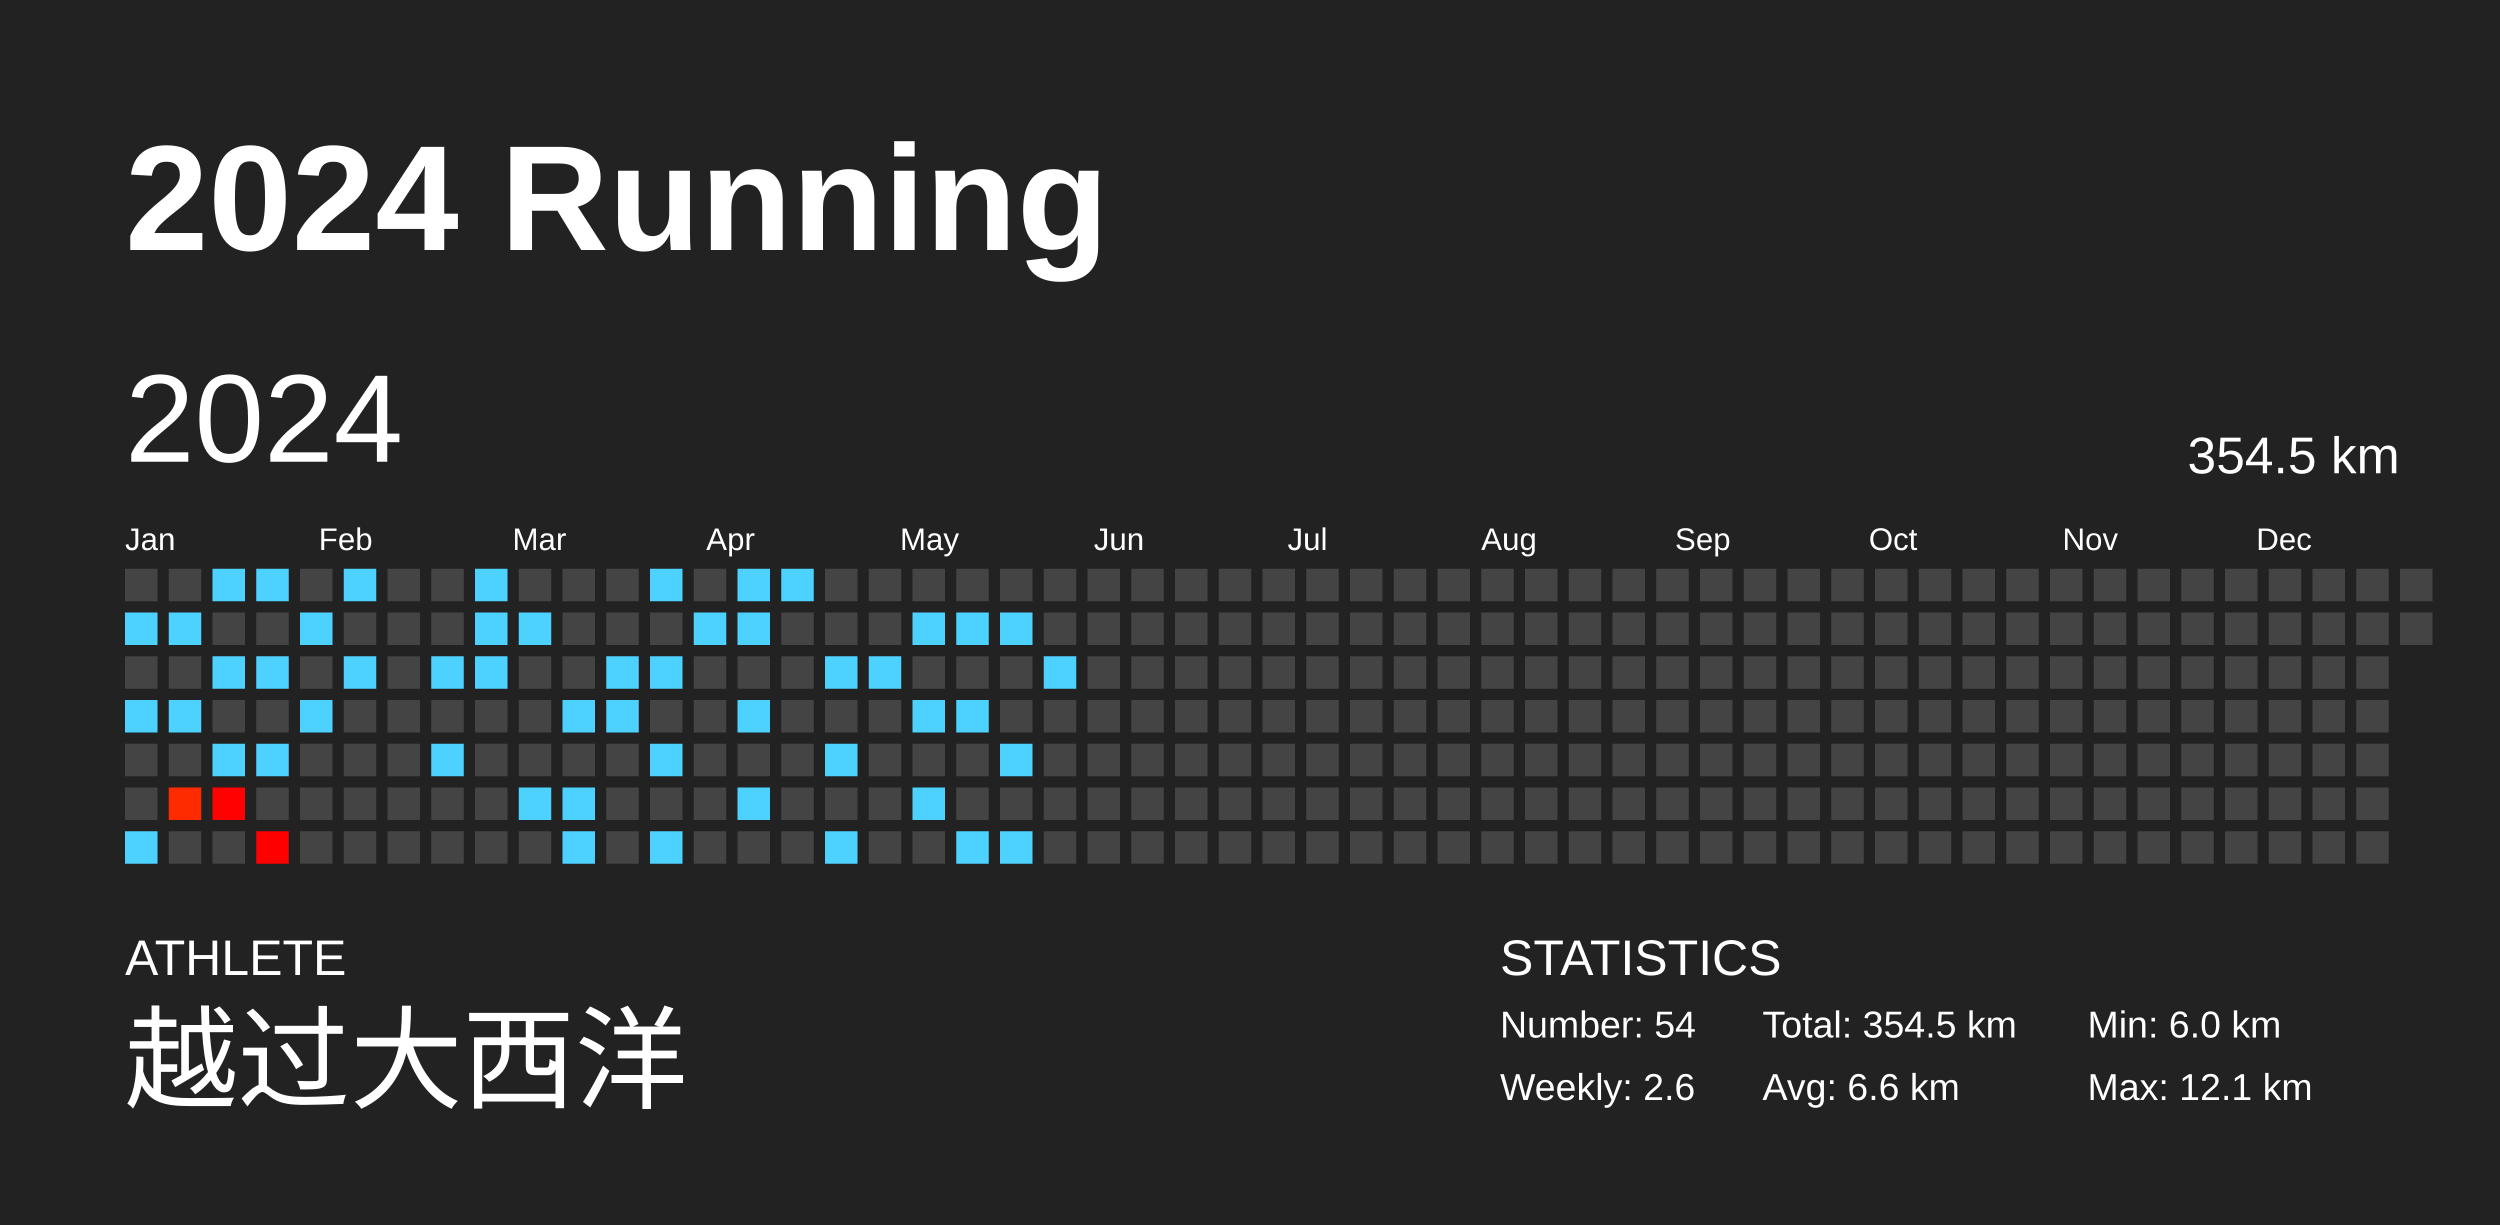
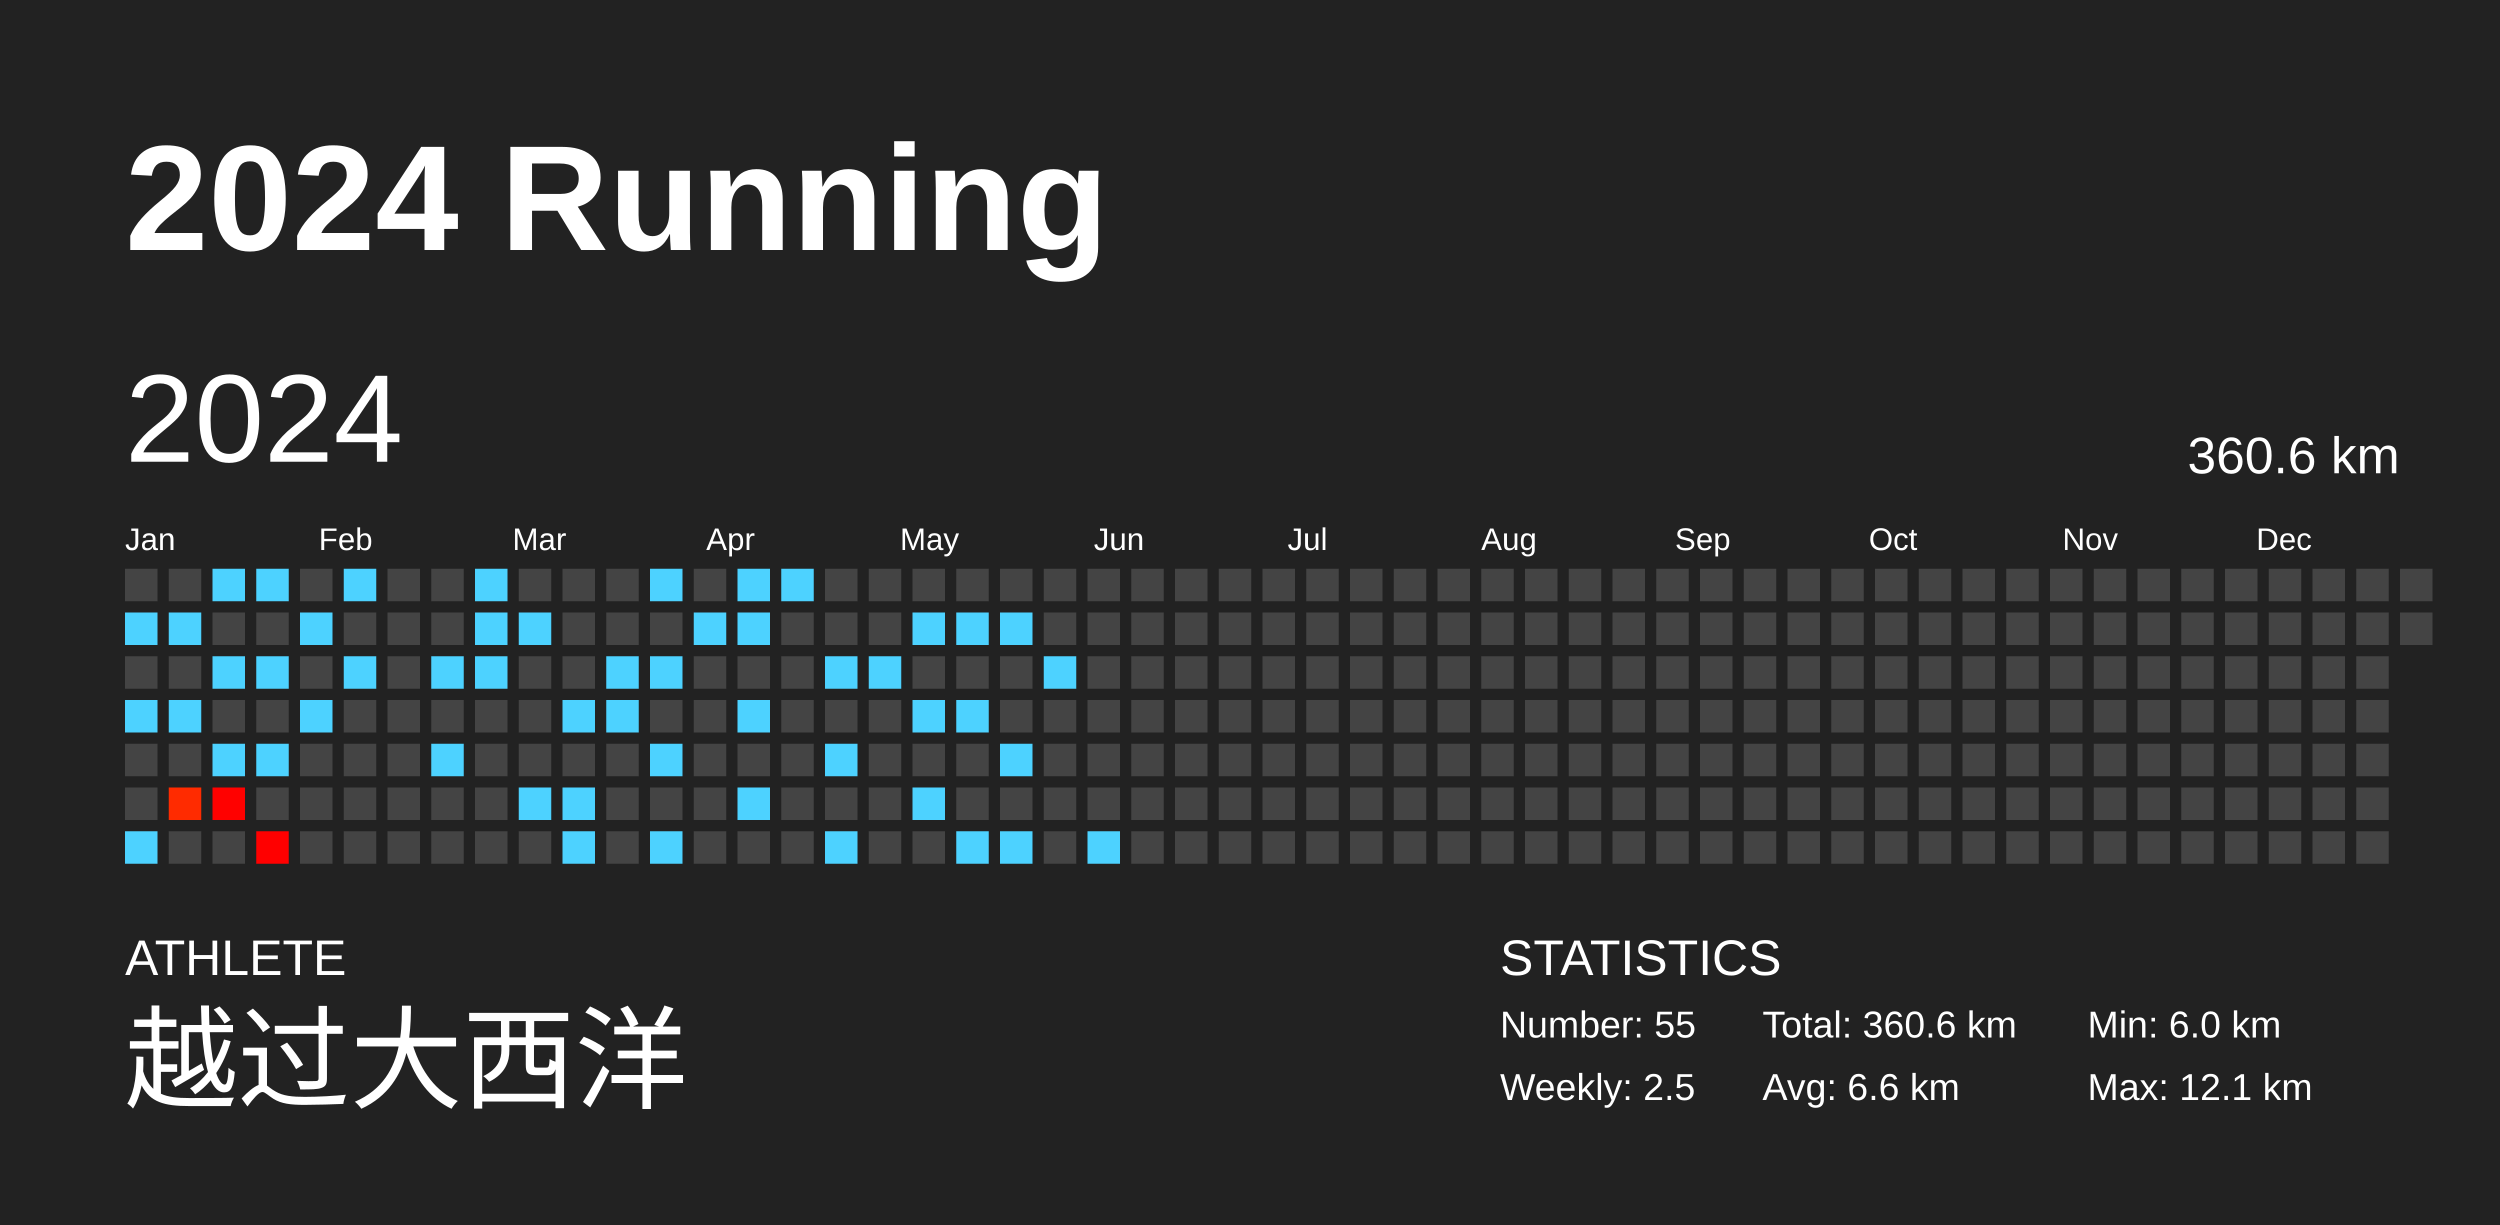
<svg xmlns="http://www.w3.org/2000/svg" baseProfile="full" height="98mm" version="1.1" viewBox="0,0,200,98" width="200mm">
  <defs />
  <rect fill="#222222" height="98" width="200" x="0" y="0" />
  <text fill="#FFFFFF" style="font-size:12px; font-family:Arial; font-weight:bold;" x="10" y="20">2024 Running</text>
  <text fill="#FFFFFF" style="font-size:4px; font-family:Arial" x="10" y="78">ATHLETE</text>
  <text fill="#FFFFFF" style="font-size:9px; font-family:Arial" x="10" y="88">越过大西洋</text>
  <text fill="#FFFFFF" style="font-size:4px; font-family:Arial" x="120" y="78">STATISTICS</text>
-   <text fill="#FFFFFF" style="font-size:3px; font-family:Arial" x="120" y="83">Number: 54</text>
-   <text fill="#FFFFFF" style="font-size:3px; font-family:Arial" x="120" y="88">Weekly: 2.6</text>
-   <text fill="#FFFFFF" style="font-size:3px; font-family:Arial" x="141" y="83">Total: 354.5 km</text>
+   <text fill="#FFFFFF" style="font-size:3px; font-family:Arial" x="120" y="83">Number: 55</text>
+   <text fill="#FFFFFF" style="font-size:3px; font-family:Arial" x="120" y="88">Weekly: 2.5</text>
+   <text fill="#FFFFFF" style="font-size:3px; font-family:Arial" x="141" y="83">Total: 360.6 km</text>
  <text fill="#FFFFFF" style="font-size:3px; font-family:Arial" x="141" y="88">Avg: 6.6 km</text>
  <text fill="#FFFFFF" style="font-size:3px; font-family:Arial" x="167" y="83">Min: 6.0 km</text>
  <text fill="#FFFFFF" style="font-size:3px; font-family:Arial" x="167" y="88">Max: 12.1 km</text>
  <text dominant-baseline="hanging" fill="#FFFFFF" style="font-size:10.0px; font-family:Arial;" x="10" y="30">2024</text>
-   <text dominant-baseline="hanging" fill="#FFFFFF" style="font-size:4.125px; font-family:Arial;" x="175" y="35">354.5 km</text>
+   <text dominant-baseline="hanging" fill="#FFFFFF" style="font-size:4.125px; font-family:Arial;" x="175" y="35">360.6 km</text>
  <text fill="#FFFFFF" style="font-size:2.5px; font-family:Arial" x="10.0" y="44">Jan</text>
  <text fill="#FFFFFF" style="font-size:2.5px; font-family:Arial" x="25.5" y="44">Feb</text>
  <text fill="#FFFFFF" style="font-size:2.5px; font-family:Arial" x="41.0" y="44">Mar</text>
  <text fill="#FFFFFF" style="font-size:2.5px; font-family:Arial" x="56.5" y="44">Apr</text>
  <text fill="#FFFFFF" style="font-size:2.5px; font-family:Arial" x="72.0" y="44">May</text>
  <text fill="#FFFFFF" style="font-size:2.5px; font-family:Arial" x="87.5" y="44">Jun</text>
  <text fill="#FFFFFF" style="font-size:2.5px; font-family:Arial" x="103.0" y="44">Jul</text>
  <text fill="#FFFFFF" style="font-size:2.5px; font-family:Arial" x="118.5" y="44">Aug</text>
  <text fill="#FFFFFF" style="font-size:2.5px; font-family:Arial" x="134.0" y="44">Sep</text>
  <text fill="#FFFFFF" style="font-size:2.5px; font-family:Arial" x="149.5" y="44">Oct</text>
  <text fill="#FFFFFF" style="font-size:2.5px; font-family:Arial" x="165.0" y="44">Nov</text>
  <text fill="#FFFFFF" style="font-size:2.5px; font-family:Arial" x="180.5" y="44">Dec</text>
  <rect fill="#444444" height="2.6" width="2.6" x="10.0" y="45.5" />
  <rect fill="#4dd2ff" height="2.6" width="2.6" x="10.0" y="49.0" />
  <rect fill="#444444" height="2.6" width="2.6" x="10.0" y="52.5" />
  <rect fill="#4dd2ff" height="2.6" width="2.6" x="10.0" y="56.0" />
  <rect fill="#444444" height="2.6" width="2.6" x="10.0" y="59.5" />
  <rect fill="#444444" height="2.6" width="2.6" x="10.0" y="63.0" />
  <rect fill="#4dd2ff" height="2.6" width="2.6" x="10.0" y="66.5" />
  <rect fill="#444444" height="2.6" width="2.6" x="13.5" y="45.5" />
  <rect fill="#4dd2ff" height="2.6" width="2.6" x="13.5" y="49.0" />
  <rect fill="#444444" height="2.6" width="2.6" x="13.5" y="52.5" />
  <rect fill="#4dd2ff" height="2.6" width="2.6" x="13.5" y="56.0" />
  <rect fill="#444444" height="2.6" width="2.6" x="13.5" y="59.5" />
  <rect fill="#ff2b00" height="2.6" width="2.6" x="13.5" y="63.0" />
  <rect fill="#444444" height="2.6" width="2.6" x="13.5" y="66.5" />
  <rect fill="#4dd2ff" height="2.6" width="2.6" x="17.0" y="45.5" />
  <rect fill="#444444" height="2.6" width="2.6" x="17.0" y="49.0" />
  <rect fill="#4dd2ff" height="2.6" width="2.6" x="17.0" y="52.5" />
  <rect fill="#444444" height="2.6" width="2.6" x="17.0" y="56.0" />
  <rect fill="#4dd2ff" height="2.6" width="2.6" x="17.0" y="59.5" />
  <rect fill="#ff0100" height="2.6" width="2.6" x="17.0" y="63.0" />
  <rect fill="#444444" height="2.6" width="2.6" x="17.0" y="66.5" />
  <rect fill="#4dd2ff" height="2.6" width="2.6" x="20.5" y="45.5" />
  <rect fill="#444444" height="2.6" width="2.6" x="20.5" y="49.0" />
  <rect fill="#4dd2ff" height="2.6" width="2.6" x="20.5" y="52.5" />
  <rect fill="#444444" height="2.6" width="2.6" x="20.5" y="56.0" />
  <rect fill="#4dd2ff" height="2.6" width="2.6" x="20.5" y="59.5" />
  <rect fill="#444444" height="2.6" width="2.6" x="20.5" y="63.0" />
  <rect fill="#ff0000" height="2.6" width="2.6" x="20.5" y="66.5" />
  <rect fill="#444444" height="2.6" width="2.6" x="24.0" y="45.5" />
  <rect fill="#4dd2ff" height="2.6" width="2.6" x="24.0" y="49.0" />
  <rect fill="#444444" height="2.6" width="2.6" x="24.0" y="52.5" />
  <rect fill="#4dd2ff" height="2.6" width="2.6" x="24.0" y="56.0" />
  <rect fill="#444444" height="2.6" width="2.6" x="24.0" y="59.5" />
  <rect fill="#444444" height="2.6" width="2.6" x="24.0" y="63.0" />
  <rect fill="#444444" height="2.6" width="2.6" x="24.0" y="66.5" />
  <rect fill="#4dd2ff" height="2.6" width="2.6" x="27.5" y="45.5" />
  <rect fill="#444444" height="2.6" width="2.6" x="27.5" y="49.0" />
  <rect fill="#4dd2ff" height="2.6" width="2.6" x="27.5" y="52.5" />
  <rect fill="#444444" height="2.6" width="2.6" x="27.5" y="56.0" />
  <rect fill="#444444" height="2.6" width="2.6" x="27.5" y="59.5" />
  <rect fill="#444444" height="2.6" width="2.6" x="27.5" y="63.0" />
  <rect fill="#444444" height="2.6" width="2.6" x="27.5" y="66.5" />
  <rect fill="#444444" height="2.6" width="2.6" x="31.0" y="45.5" />
  <rect fill="#444444" height="2.6" width="2.6" x="31.0" y="49.0" />
  <rect fill="#444444" height="2.6" width="2.6" x="31.0" y="52.5" />
  <rect fill="#444444" height="2.6" width="2.6" x="31.0" y="56.0" />
  <rect fill="#444444" height="2.6" width="2.6" x="31.0" y="59.5" />
  <rect fill="#444444" height="2.6" width="2.6" x="31.0" y="63.0" />
  <rect fill="#444444" height="2.6" width="2.6" x="31.0" y="66.5" />
  <rect fill="#444444" height="2.6" width="2.6" x="34.5" y="45.5" />
  <rect fill="#444444" height="2.6" width="2.6" x="34.5" y="49.0" />
  <rect fill="#4dd2ff" height="2.6" width="2.6" x="34.5" y="52.5" />
  <rect fill="#444444" height="2.6" width="2.6" x="34.5" y="56.0" />
  <rect fill="#4dd2ff" height="2.6" width="2.6" x="34.5" y="59.5" />
  <rect fill="#444444" height="2.6" width="2.6" x="34.5" y="63.0" />
  <rect fill="#444444" height="2.6" width="2.6" x="34.5" y="66.5" />
  <rect fill="#4dd2ff" height="2.6" width="2.6" x="38.0" y="45.5" />
  <rect fill="#4dd2ff" height="2.6" width="2.6" x="38.0" y="49.0" />
  <rect fill="#4dd2ff" height="2.6" width="2.6" x="38.0" y="52.5" />
  <rect fill="#444444" height="2.6" width="2.6" x="38.0" y="56.0" />
  <rect fill="#444444" height="2.6" width="2.6" x="38.0" y="59.5" />
  <rect fill="#444444" height="2.6" width="2.6" x="38.0" y="63.0" />
  <rect fill="#444444" height="2.6" width="2.6" x="38.0" y="66.5" />
  <rect fill="#444444" height="2.6" width="2.6" x="41.5" y="45.5" />
  <rect fill="#4dd2ff" height="2.6" width="2.6" x="41.5" y="49.0" />
  <rect fill="#444444" height="2.6" width="2.6" x="41.5" y="52.5" />
  <rect fill="#444444" height="2.6" width="2.6" x="41.5" y="56.0" />
  <rect fill="#444444" height="2.6" width="2.6" x="41.5" y="59.5" />
  <rect fill="#4dd2ff" height="2.6" width="2.6" x="41.5" y="63.0" />
  <rect fill="#444444" height="2.6" width="2.6" x="41.5" y="66.5" />
  <rect fill="#444444" height="2.6" width="2.6" x="45.0" y="45.5" />
  <rect fill="#444444" height="2.6" width="2.6" x="45.0" y="49.0" />
  <rect fill="#444444" height="2.6" width="2.6" x="45.0" y="52.5" />
  <rect fill="#4dd2ff" height="2.6" width="2.6" x="45.0" y="56.0" />
  <rect fill="#444444" height="2.6" width="2.6" x="45.0" y="59.5" />
  <rect fill="#4dd2ff" height="2.6" width="2.6" x="45.0" y="63.0" />
  <rect fill="#4dd2ff" height="2.6" width="2.6" x="45.0" y="66.5" />
  <rect fill="#444444" height="2.6" width="2.6" x="48.5" y="45.5" />
  <rect fill="#444444" height="2.6" width="2.6" x="48.5" y="49.0" />
  <rect fill="#4dd2ff" height="2.6" width="2.6" x="48.5" y="52.5" />
  <rect fill="#4dd2ff" height="2.6" width="2.6" x="48.5" y="56.0" />
  <rect fill="#444444" height="2.6" width="2.6" x="48.5" y="59.5" />
  <rect fill="#444444" height="2.6" width="2.6" x="48.5" y="63.0" />
  <rect fill="#444444" height="2.6" width="2.6" x="48.5" y="66.5" />
  <rect fill="#4dd2ff" height="2.6" width="2.6" x="52.0" y="45.5" />
  <rect fill="#444444" height="2.6" width="2.6" x="52.0" y="49.0" />
  <rect fill="#4dd2ff" height="2.6" width="2.6" x="52.0" y="52.5" />
  <rect fill="#444444" height="2.6" width="2.6" x="52.0" y="56.0" />
  <rect fill="#4dd2ff" height="2.6" width="2.6" x="52.0" y="59.5" />
  <rect fill="#444444" height="2.6" width="2.6" x="52.0" y="63.0" />
  <rect fill="#4dd2ff" height="2.6" width="2.6" x="52.0" y="66.5" />
  <rect fill="#444444" height="2.6" width="2.6" x="55.5" y="45.5" />
  <rect fill="#4dd2ff" height="2.6" width="2.6" x="55.5" y="49.0" />
  <rect fill="#444444" height="2.6" width="2.6" x="55.5" y="52.5" />
  <rect fill="#444444" height="2.6" width="2.6" x="55.5" y="56.0" />
  <rect fill="#444444" height="2.6" width="2.6" x="55.5" y="59.5" />
  <rect fill="#444444" height="2.6" width="2.6" x="55.5" y="63.0" />
  <rect fill="#444444" height="2.6" width="2.6" x="55.5" y="66.5" />
  <rect fill="#4dd2ff" height="2.6" width="2.6" x="59.0" y="45.5" />
  <rect fill="#4dd2ff" height="2.6" width="2.6" x="59.0" y="49.0" />
  <rect fill="#444444" height="2.6" width="2.6" x="59.0" y="52.5" />
  <rect fill="#4dd2ff" height="2.6" width="2.6" x="59.0" y="56.0" />
  <rect fill="#444444" height="2.6" width="2.6" x="59.0" y="59.5" />
  <rect fill="#4dd2ff" height="2.6" width="2.6" x="59.0" y="63.0" />
  <rect fill="#444444" height="2.6" width="2.6" x="59.0" y="66.5" />
  <rect fill="#4dd2ff" height="2.6" width="2.6" x="62.5" y="45.5" />
  <rect fill="#444444" height="2.6" width="2.6" x="62.5" y="49.0" />
  <rect fill="#444444" height="2.6" width="2.6" x="62.5" y="52.5" />
  <rect fill="#444444" height="2.6" width="2.6" x="62.5" y="56.0" />
  <rect fill="#444444" height="2.6" width="2.6" x="62.5" y="59.5" />
  <rect fill="#444444" height="2.6" width="2.6" x="62.5" y="63.0" />
  <rect fill="#444444" height="2.6" width="2.6" x="62.5" y="66.5" />
  <rect fill="#444444" height="2.6" width="2.6" x="66.0" y="45.5" />
  <rect fill="#444444" height="2.6" width="2.6" x="66.0" y="49.0" />
  <rect fill="#4dd2ff" height="2.6" width="2.6" x="66.0" y="52.5" />
  <rect fill="#444444" height="2.6" width="2.6" x="66.0" y="56.0" />
  <rect fill="#4dd2ff" height="2.6" width="2.6" x="66.0" y="59.5" />
  <rect fill="#444444" height="2.6" width="2.6" x="66.0" y="63.0" />
  <rect fill="#4dd2ff" height="2.6" width="2.6" x="66.0" y="66.5" />
  <rect fill="#444444" height="2.6" width="2.6" x="69.5" y="45.5" />
  <rect fill="#444444" height="2.6" width="2.6" x="69.5" y="49.0" />
  <rect fill="#4dd2ff" height="2.6" width="2.6" x="69.5" y="52.5" />
  <rect fill="#444444" height="2.6" width="2.6" x="69.5" y="56.0" />
  <rect fill="#444444" height="2.6" width="2.6" x="69.5" y="59.5" />
  <rect fill="#444444" height="2.6" width="2.6" x="69.5" y="63.0" />
  <rect fill="#444444" height="2.6" width="2.6" x="69.5" y="66.5" />
  <rect fill="#444444" height="2.6" width="2.6" x="73.0" y="45.5" />
  <rect fill="#4dd2ff" height="2.6" width="2.6" x="73.0" y="49.0" />
  <rect fill="#444444" height="2.6" width="2.6" x="73.0" y="52.5" />
  <rect fill="#4dd2ff" height="2.6" width="2.6" x="73.0" y="56.0" />
  <rect fill="#444444" height="2.6" width="2.6" x="73.0" y="59.5" />
  <rect fill="#4dd2ff" height="2.6" width="2.6" x="73.0" y="63.0" />
  <rect fill="#444444" height="2.6" width="2.6" x="73.0" y="66.5" />
  <rect fill="#444444" height="2.6" width="2.6" x="76.5" y="45.5" />
  <rect fill="#4dd2ff" height="2.6" width="2.6" x="76.5" y="49.0" />
  <rect fill="#444444" height="2.6" width="2.6" x="76.5" y="52.5" />
  <rect fill="#4dd2ff" height="2.6" width="2.6" x="76.5" y="56.0" />
  <rect fill="#444444" height="2.6" width="2.6" x="76.5" y="59.5" />
  <rect fill="#444444" height="2.6" width="2.6" x="76.5" y="63.0" />
  <rect fill="#4dd2ff" height="2.6" width="2.6" x="76.5" y="66.5" />
  <rect fill="#444444" height="2.6" width="2.6" x="80.0" y="45.5" />
  <rect fill="#4dd2ff" height="2.6" width="2.6" x="80.0" y="49.0" />
  <rect fill="#444444" height="2.6" width="2.6" x="80.0" y="52.5" />
  <rect fill="#444444" height="2.6" width="2.6" x="80.0" y="56.0" />
  <rect fill="#4dd2ff" height="2.6" width="2.6" x="80.0" y="59.5" />
  <rect fill="#444444" height="2.6" width="2.6" x="80.0" y="63.0" />
  <rect fill="#4dd2ff" height="2.6" width="2.6" x="80.0" y="66.5" />
  <rect fill="#444444" height="2.6" width="2.6" x="83.5" y="45.5" />
  <rect fill="#444444" height="2.6" width="2.6" x="83.5" y="49.0" />
  <rect fill="#4dd2ff" height="2.6" width="2.6" x="83.5" y="52.5" />
  <rect fill="#444444" height="2.6" width="2.6" x="83.5" y="56.0" />
  <rect fill="#444444" height="2.6" width="2.6" x="83.5" y="59.5" />
  <rect fill="#444444" height="2.6" width="2.6" x="83.5" y="63.0" />
  <rect fill="#444444" height="2.6" width="2.6" x="83.5" y="66.5" />
  <rect fill="#444444" height="2.6" width="2.6" x="87.0" y="45.5" />
  <rect fill="#444444" height="2.6" width="2.6" x="87.0" y="49.0" />
  <rect fill="#444444" height="2.6" width="2.6" x="87.0" y="52.5" />
  <rect fill="#444444" height="2.6" width="2.6" x="87.0" y="56.0" />
  <rect fill="#444444" height="2.6" width="2.6" x="87.0" y="59.5" />
  <rect fill="#444444" height="2.6" width="2.6" x="87.0" y="63.0" />
-   <rect fill="#444444" height="2.6" width="2.6" x="87.0" y="66.5" />
+   <rect fill="#4dd2ff" height="2.6" width="2.6" x="87.0" y="66.5" />
  <rect fill="#444444" height="2.6" width="2.6" x="90.5" y="45.5" />
  <rect fill="#444444" height="2.6" width="2.6" x="90.5" y="49.0" />
  <rect fill="#444444" height="2.6" width="2.6" x="90.5" y="52.5" />
  <rect fill="#444444" height="2.6" width="2.6" x="90.5" y="56.0" />
  <rect fill="#444444" height="2.6" width="2.6" x="90.5" y="59.5" />
  <rect fill="#444444" height="2.6" width="2.6" x="90.5" y="63.0" />
  <rect fill="#444444" height="2.6" width="2.6" x="90.5" y="66.5" />
  <rect fill="#444444" height="2.6" width="2.6" x="94.0" y="45.5" />
  <rect fill="#444444" height="2.6" width="2.6" x="94.0" y="49.0" />
  <rect fill="#444444" height="2.6" width="2.6" x="94.0" y="52.5" />
  <rect fill="#444444" height="2.6" width="2.6" x="94.0" y="56.0" />
  <rect fill="#444444" height="2.6" width="2.6" x="94.0" y="59.5" />
  <rect fill="#444444" height="2.6" width="2.6" x="94.0" y="63.0" />
  <rect fill="#444444" height="2.6" width="2.6" x="94.0" y="66.5" />
  <rect fill="#444444" height="2.6" width="2.6" x="97.5" y="45.5" />
  <rect fill="#444444" height="2.6" width="2.6" x="97.5" y="49.0" />
  <rect fill="#444444" height="2.6" width="2.6" x="97.5" y="52.5" />
  <rect fill="#444444" height="2.6" width="2.6" x="97.5" y="56.0" />
  <rect fill="#444444" height="2.6" width="2.6" x="97.5" y="59.5" />
  <rect fill="#444444" height="2.6" width="2.6" x="97.5" y="63.0" />
  <rect fill="#444444" height="2.6" width="2.6" x="97.5" y="66.5" />
  <rect fill="#444444" height="2.6" width="2.6" x="101.0" y="45.5" />
  <rect fill="#444444" height="2.6" width="2.6" x="101.0" y="49.0" />
  <rect fill="#444444" height="2.6" width="2.6" x="101.0" y="52.5" />
  <rect fill="#444444" height="2.6" width="2.6" x="101.0" y="56.0" />
  <rect fill="#444444" height="2.6" width="2.6" x="101.0" y="59.5" />
  <rect fill="#444444" height="2.6" width="2.6" x="101.0" y="63.0" />
  <rect fill="#444444" height="2.6" width="2.6" x="101.0" y="66.5" />
  <rect fill="#444444" height="2.6" width="2.6" x="104.5" y="45.5" />
  <rect fill="#444444" height="2.6" width="2.6" x="104.5" y="49.0" />
  <rect fill="#444444" height="2.6" width="2.6" x="104.5" y="52.5" />
  <rect fill="#444444" height="2.6" width="2.6" x="104.5" y="56.0" />
  <rect fill="#444444" height="2.6" width="2.6" x="104.5" y="59.5" />
  <rect fill="#444444" height="2.6" width="2.6" x="104.5" y="63.0" />
  <rect fill="#444444" height="2.6" width="2.6" x="104.5" y="66.5" />
  <rect fill="#444444" height="2.6" width="2.6" x="108.0" y="45.5" />
  <rect fill="#444444" height="2.6" width="2.6" x="108.0" y="49.0" />
  <rect fill="#444444" height="2.6" width="2.6" x="108.0" y="52.5" />
  <rect fill="#444444" height="2.6" width="2.6" x="108.0" y="56.0" />
  <rect fill="#444444" height="2.6" width="2.6" x="108.0" y="59.5" />
  <rect fill="#444444" height="2.6" width="2.6" x="108.0" y="63.0" />
  <rect fill="#444444" height="2.6" width="2.6" x="108.0" y="66.5" />
  <rect fill="#444444" height="2.6" width="2.6" x="111.5" y="45.5" />
  <rect fill="#444444" height="2.6" width="2.6" x="111.5" y="49.0" />
  <rect fill="#444444" height="2.6" width="2.6" x="111.5" y="52.5" />
  <rect fill="#444444" height="2.6" width="2.6" x="111.5" y="56.0" />
  <rect fill="#444444" height="2.6" width="2.6" x="111.5" y="59.5" />
  <rect fill="#444444" height="2.6" width="2.6" x="111.5" y="63.0" />
  <rect fill="#444444" height="2.6" width="2.6" x="111.5" y="66.5" />
  <rect fill="#444444" height="2.6" width="2.6" x="115.0" y="45.5" />
  <rect fill="#444444" height="2.6" width="2.6" x="115.0" y="49.0" />
  <rect fill="#444444" height="2.6" width="2.6" x="115.0" y="52.5" />
  <rect fill="#444444" height="2.6" width="2.6" x="115.0" y="56.0" />
  <rect fill="#444444" height="2.6" width="2.6" x="115.0" y="59.5" />
  <rect fill="#444444" height="2.6" width="2.6" x="115.0" y="63.0" />
  <rect fill="#444444" height="2.6" width="2.6" x="115.0" y="66.5" />
  <rect fill="#444444" height="2.6" width="2.6" x="118.5" y="45.5" />
  <rect fill="#444444" height="2.6" width="2.6" x="118.5" y="49.0" />
  <rect fill="#444444" height="2.6" width="2.6" x="118.5" y="52.5" />
  <rect fill="#444444" height="2.6" width="2.6" x="118.5" y="56.0" />
  <rect fill="#444444" height="2.6" width="2.6" x="118.5" y="59.5" />
  <rect fill="#444444" height="2.6" width="2.6" x="118.5" y="63.0" />
  <rect fill="#444444" height="2.6" width="2.6" x="118.5" y="66.5" />
  <rect fill="#444444" height="2.6" width="2.6" x="122.0" y="45.5" />
  <rect fill="#444444" height="2.6" width="2.6" x="122.0" y="49.0" />
  <rect fill="#444444" height="2.6" width="2.6" x="122.0" y="52.5" />
  <rect fill="#444444" height="2.6" width="2.6" x="122.0" y="56.0" />
  <rect fill="#444444" height="2.6" width="2.6" x="122.0" y="59.5" />
  <rect fill="#444444" height="2.6" width="2.6" x="122.0" y="63.0" />
  <rect fill="#444444" height="2.6" width="2.6" x="122.0" y="66.5" />
  <rect fill="#444444" height="2.6" width="2.6" x="125.5" y="45.5" />
  <rect fill="#444444" height="2.6" width="2.6" x="125.5" y="49.0" />
  <rect fill="#444444" height="2.6" width="2.6" x="125.5" y="52.5" />
  <rect fill="#444444" height="2.6" width="2.6" x="125.5" y="56.0" />
  <rect fill="#444444" height="2.6" width="2.6" x="125.5" y="59.5" />
  <rect fill="#444444" height="2.6" width="2.6" x="125.5" y="63.0" />
  <rect fill="#444444" height="2.6" width="2.6" x="125.5" y="66.5" />
  <rect fill="#444444" height="2.6" width="2.6" x="129.0" y="45.5" />
  <rect fill="#444444" height="2.6" width="2.6" x="129.0" y="49.0" />
  <rect fill="#444444" height="2.6" width="2.6" x="129.0" y="52.5" />
  <rect fill="#444444" height="2.6" width="2.6" x="129.0" y="56.0" />
  <rect fill="#444444" height="2.6" width="2.6" x="129.0" y="59.5" />
  <rect fill="#444444" height="2.6" width="2.6" x="129.0" y="63.0" />
  <rect fill="#444444" height="2.6" width="2.6" x="129.0" y="66.5" />
  <rect fill="#444444" height="2.6" width="2.6" x="132.5" y="45.5" />
  <rect fill="#444444" height="2.6" width="2.6" x="132.5" y="49.0" />
  <rect fill="#444444" height="2.6" width="2.6" x="132.5" y="52.5" />
  <rect fill="#444444" height="2.6" width="2.6" x="132.5" y="56.0" />
  <rect fill="#444444" height="2.6" width="2.6" x="132.5" y="59.5" />
  <rect fill="#444444" height="2.6" width="2.6" x="132.5" y="63.0" />
  <rect fill="#444444" height="2.6" width="2.6" x="132.5" y="66.5" />
  <rect fill="#444444" height="2.6" width="2.6" x="136.0" y="45.5" />
  <rect fill="#444444" height="2.6" width="2.6" x="136.0" y="49.0" />
  <rect fill="#444444" height="2.6" width="2.6" x="136.0" y="52.5" />
  <rect fill="#444444" height="2.6" width="2.6" x="136.0" y="56.0" />
  <rect fill="#444444" height="2.6" width="2.6" x="136.0" y="59.5" />
  <rect fill="#444444" height="2.6" width="2.6" x="136.0" y="63.0" />
  <rect fill="#444444" height="2.6" width="2.6" x="136.0" y="66.5" />
  <rect fill="#444444" height="2.6" width="2.6" x="139.5" y="45.5" />
  <rect fill="#444444" height="2.6" width="2.6" x="139.5" y="49.0" />
  <rect fill="#444444" height="2.6" width="2.6" x="139.5" y="52.5" />
  <rect fill="#444444" height="2.6" width="2.6" x="139.5" y="56.0" />
  <rect fill="#444444" height="2.6" width="2.6" x="139.5" y="59.5" />
  <rect fill="#444444" height="2.6" width="2.6" x="139.5" y="63.0" />
  <rect fill="#444444" height="2.6" width="2.6" x="139.5" y="66.5" />
  <rect fill="#444444" height="2.6" width="2.6" x="143.0" y="45.5" />
  <rect fill="#444444" height="2.6" width="2.6" x="143.0" y="49.0" />
  <rect fill="#444444" height="2.6" width="2.6" x="143.0" y="52.5" />
  <rect fill="#444444" height="2.6" width="2.6" x="143.0" y="56.0" />
  <rect fill="#444444" height="2.6" width="2.6" x="143.0" y="59.5" />
  <rect fill="#444444" height="2.6" width="2.6" x="143.0" y="63.0" />
  <rect fill="#444444" height="2.6" width="2.6" x="143.0" y="66.5" />
  <rect fill="#444444" height="2.6" width="2.6" x="146.5" y="45.5" />
  <rect fill="#444444" height="2.6" width="2.6" x="146.5" y="49.0" />
  <rect fill="#444444" height="2.6" width="2.6" x="146.5" y="52.5" />
  <rect fill="#444444" height="2.6" width="2.6" x="146.5" y="56.0" />
  <rect fill="#444444" height="2.6" width="2.6" x="146.5" y="59.5" />
  <rect fill="#444444" height="2.6" width="2.6" x="146.5" y="63.0" />
  <rect fill="#444444" height="2.6" width="2.6" x="146.5" y="66.5" />
  <rect fill="#444444" height="2.6" width="2.6" x="150.0" y="45.5" />
  <rect fill="#444444" height="2.6" width="2.6" x="150.0" y="49.0" />
  <rect fill="#444444" height="2.6" width="2.6" x="150.0" y="52.5" />
  <rect fill="#444444" height="2.6" width="2.6" x="150.0" y="56.0" />
  <rect fill="#444444" height="2.6" width="2.6" x="150.0" y="59.5" />
  <rect fill="#444444" height="2.6" width="2.6" x="150.0" y="63.0" />
  <rect fill="#444444" height="2.6" width="2.6" x="150.0" y="66.5" />
  <rect fill="#444444" height="2.6" width="2.6" x="153.5" y="45.5" />
  <rect fill="#444444" height="2.6" width="2.6" x="153.5" y="49.0" />
  <rect fill="#444444" height="2.6" width="2.6" x="153.5" y="52.5" />
  <rect fill="#444444" height="2.6" width="2.6" x="153.5" y="56.0" />
  <rect fill="#444444" height="2.6" width="2.6" x="153.5" y="59.5" />
  <rect fill="#444444" height="2.6" width="2.6" x="153.5" y="63.0" />
  <rect fill="#444444" height="2.6" width="2.6" x="153.5" y="66.5" />
  <rect fill="#444444" height="2.6" width="2.6" x="157.0" y="45.5" />
  <rect fill="#444444" height="2.6" width="2.6" x="157.0" y="49.0" />
  <rect fill="#444444" height="2.6" width="2.6" x="157.0" y="52.5" />
  <rect fill="#444444" height="2.6" width="2.6" x="157.0" y="56.0" />
  <rect fill="#444444" height="2.6" width="2.6" x="157.0" y="59.5" />
  <rect fill="#444444" height="2.6" width="2.6" x="157.0" y="63.0" />
  <rect fill="#444444" height="2.6" width="2.6" x="157.0" y="66.5" />
  <rect fill="#444444" height="2.6" width="2.6" x="160.5" y="45.5" />
  <rect fill="#444444" height="2.6" width="2.6" x="160.5" y="49.0" />
  <rect fill="#444444" height="2.6" width="2.6" x="160.5" y="52.5" />
  <rect fill="#444444" height="2.6" width="2.6" x="160.5" y="56.0" />
  <rect fill="#444444" height="2.6" width="2.6" x="160.5" y="59.5" />
  <rect fill="#444444" height="2.6" width="2.6" x="160.5" y="63.0" />
  <rect fill="#444444" height="2.6" width="2.6" x="160.5" y="66.5" />
  <rect fill="#444444" height="2.6" width="2.6" x="164.0" y="45.5" />
  <rect fill="#444444" height="2.6" width="2.6" x="164.0" y="49.0" />
  <rect fill="#444444" height="2.6" width="2.6" x="164.0" y="52.5" />
  <rect fill="#444444" height="2.6" width="2.6" x="164.0" y="56.0" />
  <rect fill="#444444" height="2.6" width="2.6" x="164.0" y="59.5" />
  <rect fill="#444444" height="2.6" width="2.6" x="164.0" y="63.0" />
  <rect fill="#444444" height="2.6" width="2.6" x="164.0" y="66.5" />
  <rect fill="#444444" height="2.6" width="2.6" x="167.5" y="45.5" />
  <rect fill="#444444" height="2.6" width="2.6" x="167.5" y="49.0" />
  <rect fill="#444444" height="2.6" width="2.6" x="167.5" y="52.5" />
  <rect fill="#444444" height="2.6" width="2.6" x="167.5" y="56.0" />
  <rect fill="#444444" height="2.6" width="2.6" x="167.5" y="59.5" />
  <rect fill="#444444" height="2.6" width="2.6" x="167.5" y="63.0" />
  <rect fill="#444444" height="2.6" width="2.6" x="167.5" y="66.5" />
  <rect fill="#444444" height="2.6" width="2.6" x="171.0" y="45.5" />
  <rect fill="#444444" height="2.6" width="2.6" x="171.0" y="49.0" />
  <rect fill="#444444" height="2.6" width="2.6" x="171.0" y="52.5" />
  <rect fill="#444444" height="2.6" width="2.6" x="171.0" y="56.0" />
  <rect fill="#444444" height="2.6" width="2.6" x="171.0" y="59.5" />
  <rect fill="#444444" height="2.6" width="2.6" x="171.0" y="63.0" />
  <rect fill="#444444" height="2.6" width="2.6" x="171.0" y="66.5" />
  <rect fill="#444444" height="2.6" width="2.6" x="174.5" y="45.5" />
  <rect fill="#444444" height="2.6" width="2.6" x="174.5" y="49.0" />
  <rect fill="#444444" height="2.6" width="2.6" x="174.5" y="52.5" />
  <rect fill="#444444" height="2.6" width="2.6" x="174.5" y="56.0" />
  <rect fill="#444444" height="2.6" width="2.6" x="174.5" y="59.5" />
  <rect fill="#444444" height="2.6" width="2.6" x="174.5" y="63.0" />
  <rect fill="#444444" height="2.6" width="2.6" x="174.5" y="66.5" />
  <rect fill="#444444" height="2.6" width="2.6" x="178.0" y="45.5" />
  <rect fill="#444444" height="2.6" width="2.6" x="178.0" y="49.0" />
  <rect fill="#444444" height="2.6" width="2.6" x="178.0" y="52.5" />
  <rect fill="#444444" height="2.6" width="2.6" x="178.0" y="56.0" />
  <rect fill="#444444" height="2.6" width="2.6" x="178.0" y="59.5" />
  <rect fill="#444444" height="2.6" width="2.6" x="178.0" y="63.0" />
  <rect fill="#444444" height="2.6" width="2.6" x="178.0" y="66.5" />
  <rect fill="#444444" height="2.6" width="2.6" x="181.5" y="45.5" />
  <rect fill="#444444" height="2.6" width="2.6" x="181.5" y="49.0" />
  <rect fill="#444444" height="2.6" width="2.6" x="181.5" y="52.5" />
  <rect fill="#444444" height="2.6" width="2.6" x="181.5" y="56.0" />
  <rect fill="#444444" height="2.6" width="2.6" x="181.5" y="59.5" />
  <rect fill="#444444" height="2.6" width="2.6" x="181.5" y="63.0" />
  <rect fill="#444444" height="2.6" width="2.6" x="181.5" y="66.5" />
  <rect fill="#444444" height="2.6" width="2.6" x="185.0" y="45.5" />
  <rect fill="#444444" height="2.6" width="2.6" x="185.0" y="49.0" />
  <rect fill="#444444" height="2.6" width="2.6" x="185.0" y="52.5" />
  <rect fill="#444444" height="2.6" width="2.6" x="185.0" y="56.0" />
  <rect fill="#444444" height="2.6" width="2.6" x="185.0" y="59.5" />
  <rect fill="#444444" height="2.6" width="2.6" x="185.0" y="63.0" />
  <rect fill="#444444" height="2.6" width="2.6" x="185.0" y="66.5" />
  <rect fill="#444444" height="2.6" width="2.6" x="188.5" y="45.5" />
  <rect fill="#444444" height="2.6" width="2.6" x="188.5" y="49.0" />
  <rect fill="#444444" height="2.6" width="2.6" x="188.5" y="52.5" />
  <rect fill="#444444" height="2.6" width="2.6" x="188.5" y="56.0" />
  <rect fill="#444444" height="2.6" width="2.6" x="188.5" y="59.5" />
  <rect fill="#444444" height="2.6" width="2.6" x="188.5" y="63.0" />
  <rect fill="#444444" height="2.6" width="2.6" x="188.5" y="66.5" />
  <rect fill="#444444" height="2.6" width="2.6" x="192.0" y="45.5" />
  <rect fill="#444444" height="2.6" width="2.6" x="192.0" y="49.0" />
</svg>
